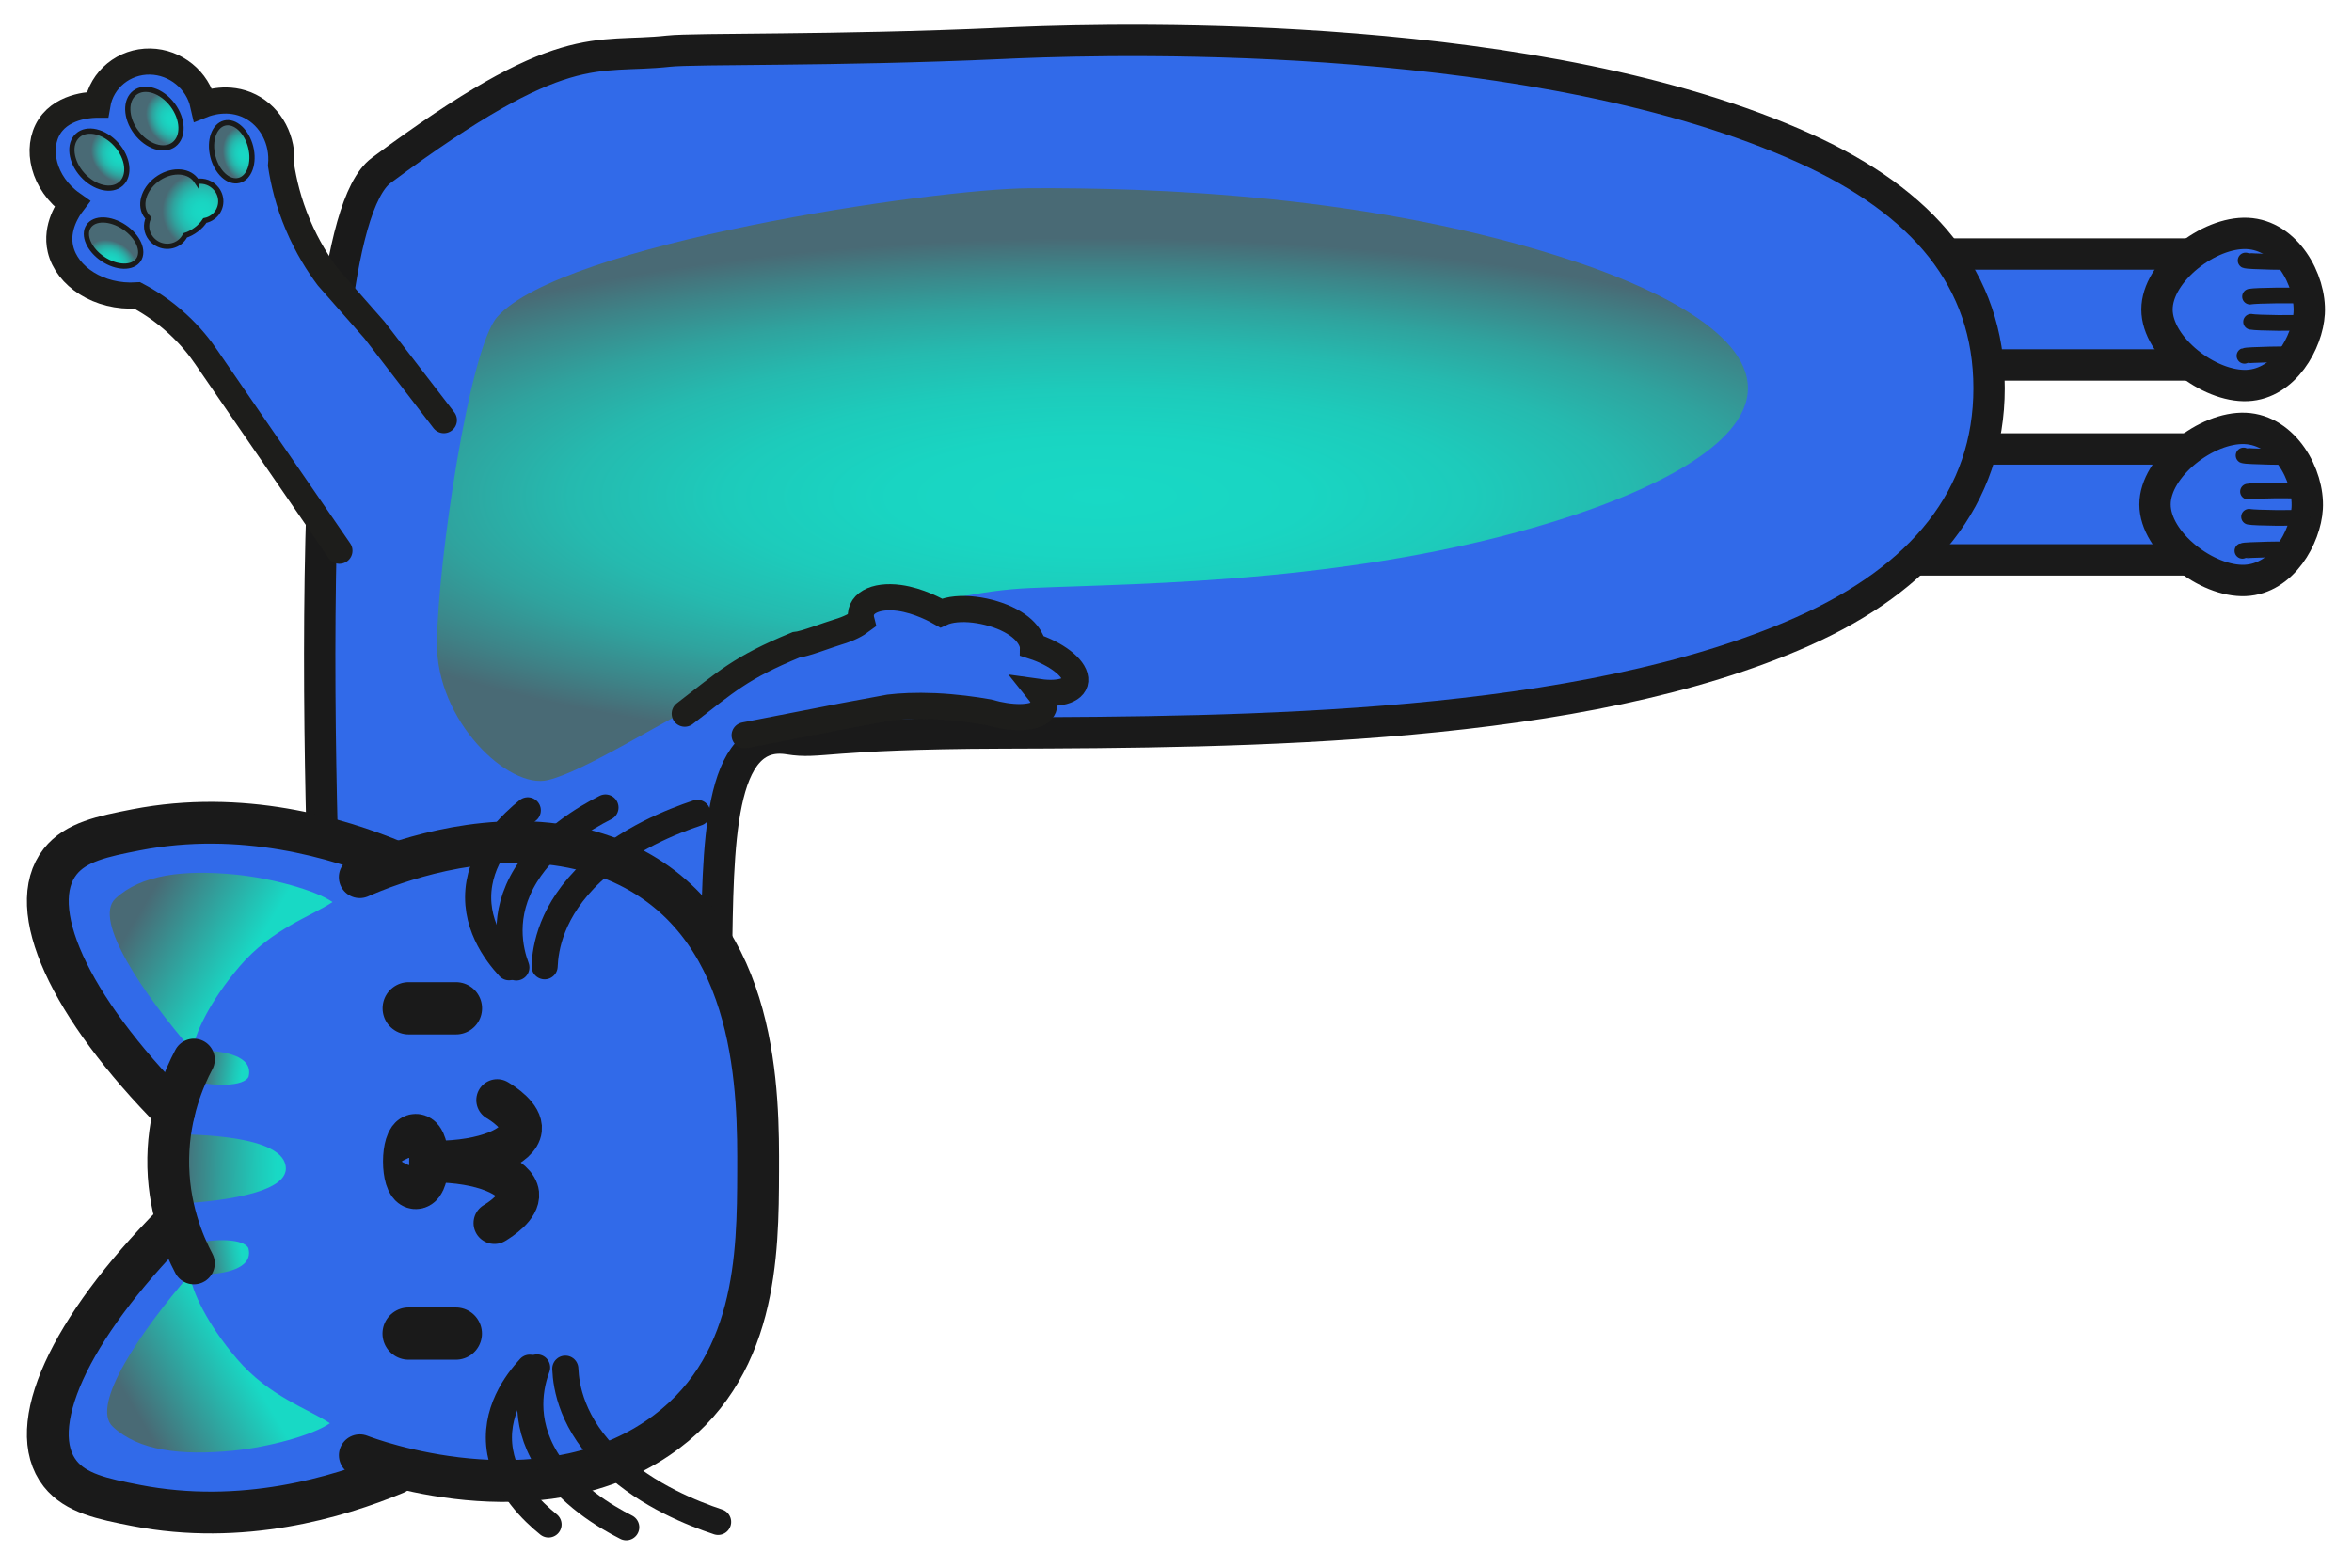
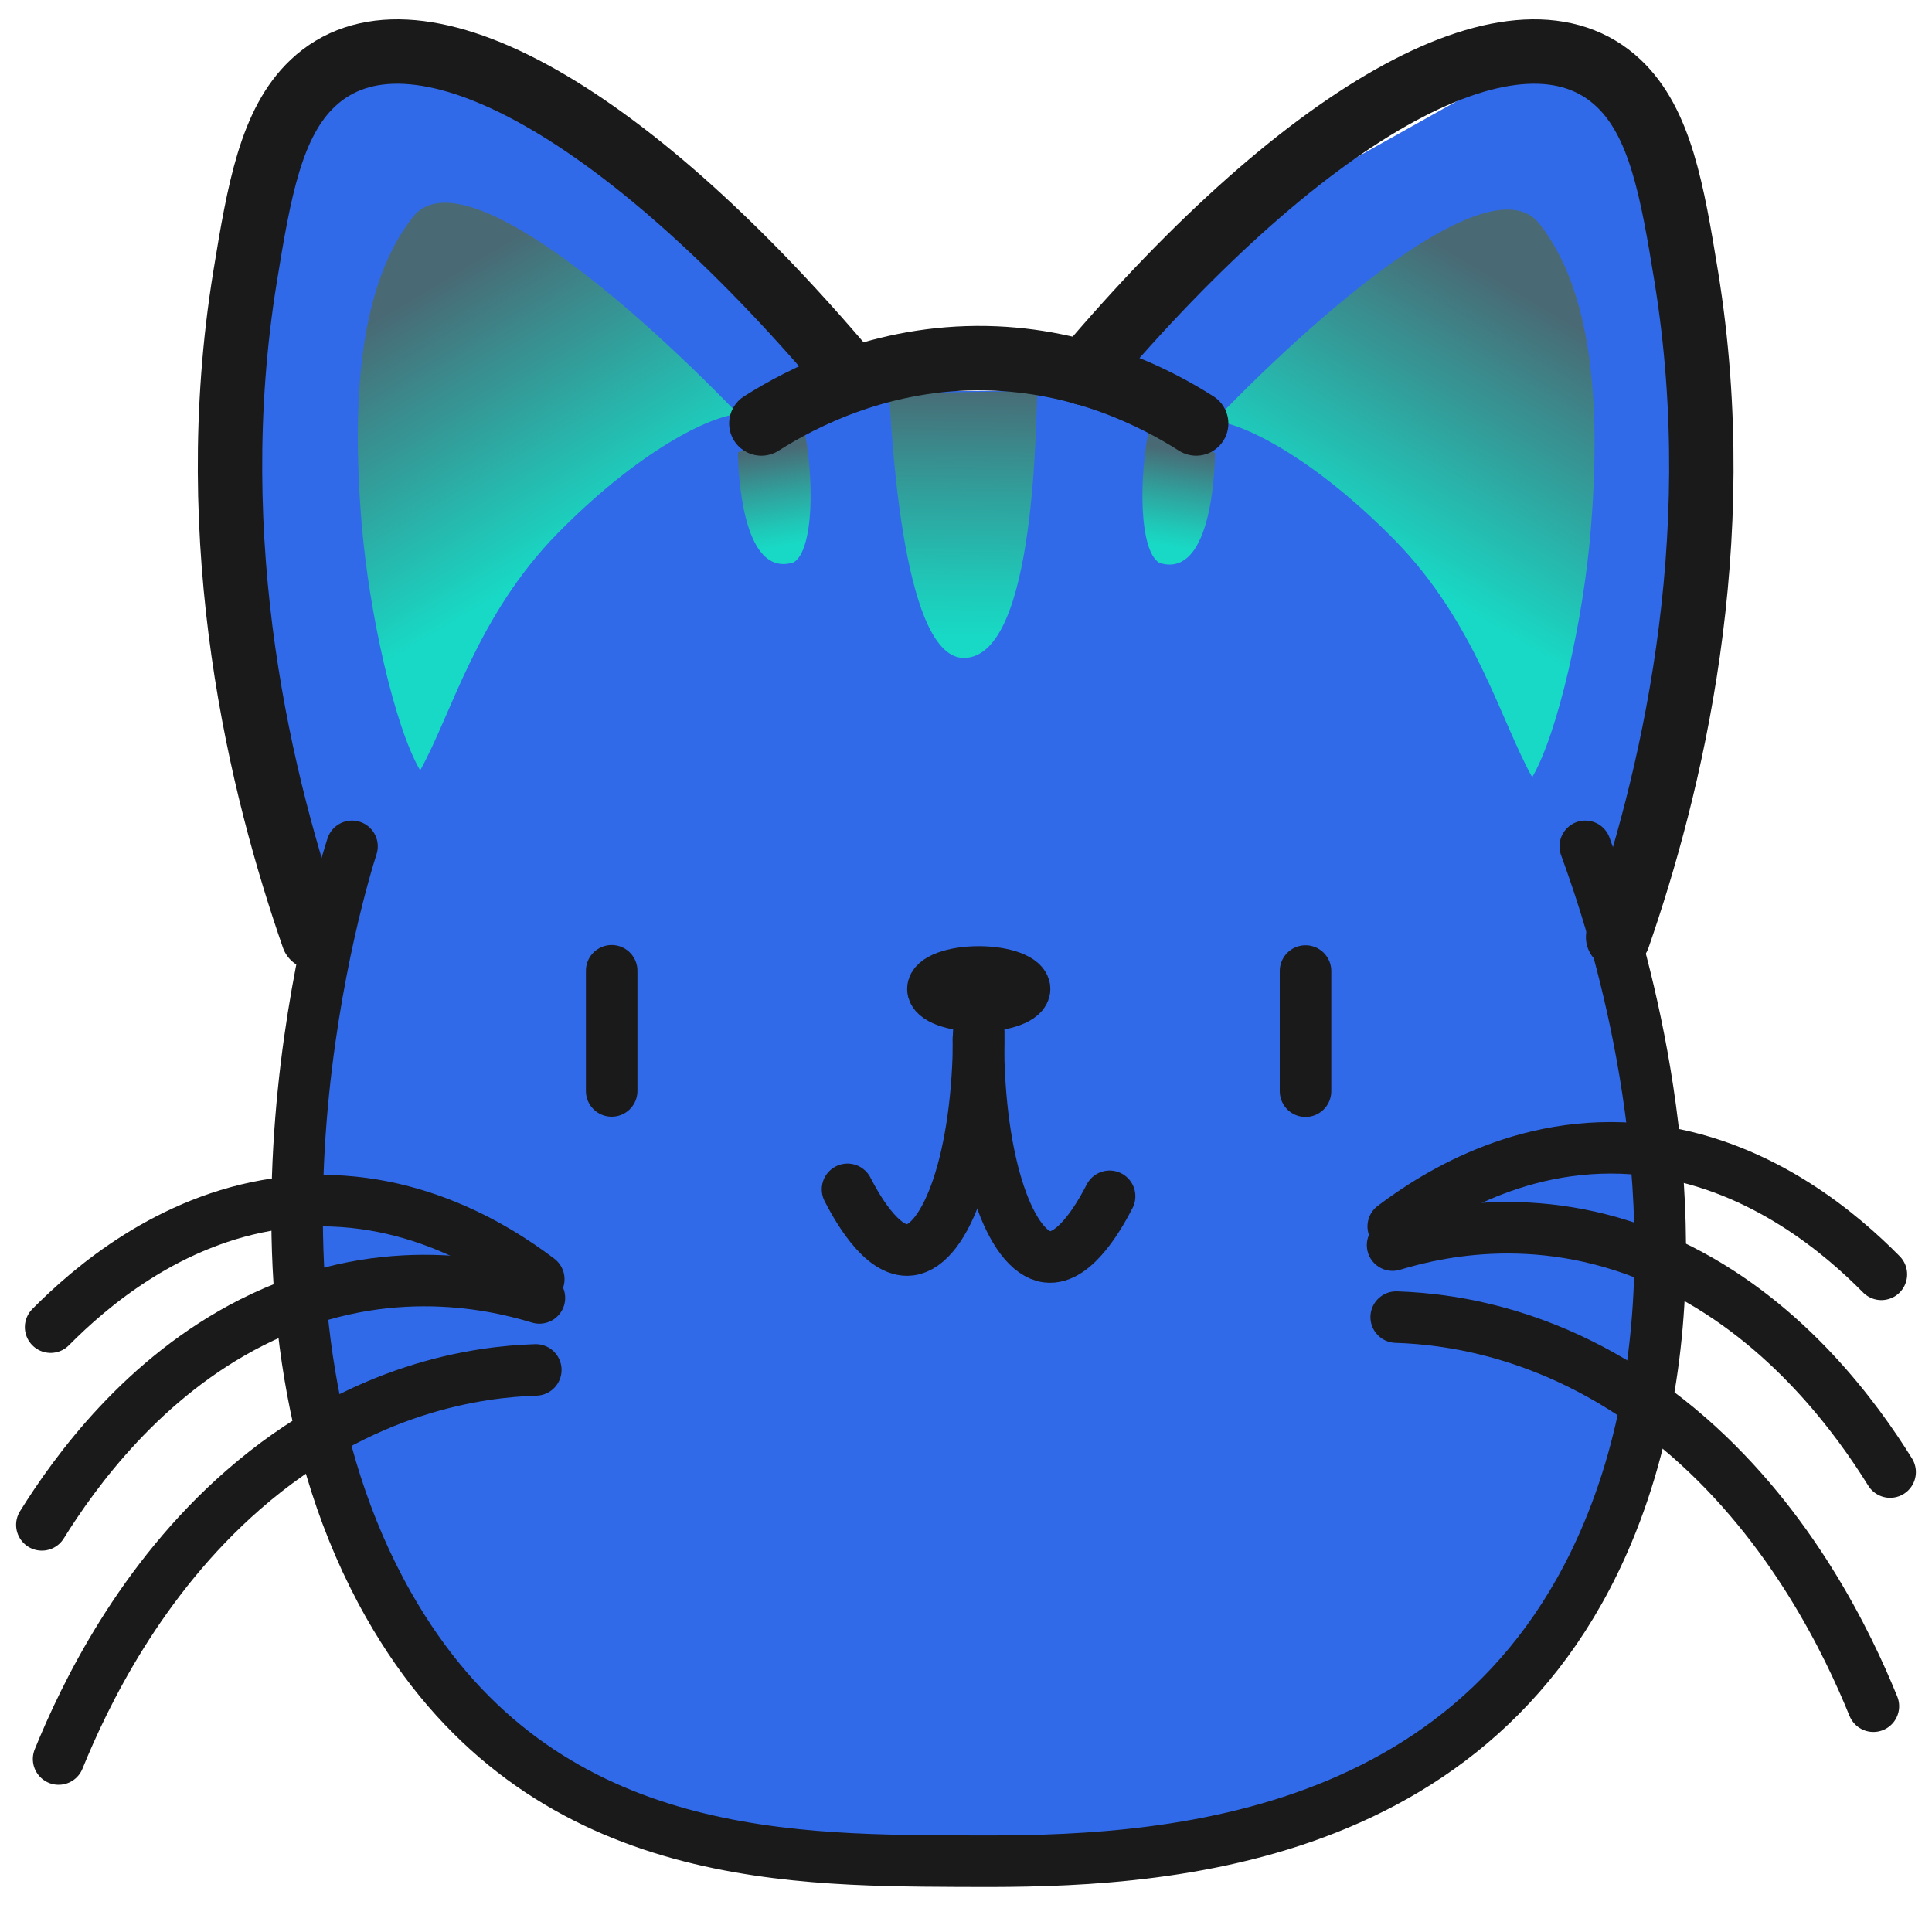
- <svg xmlns="http://www.w3.org/2000/svg" xmlns:xlink="http://www.w3.org/1999/xlink" id="Calque_1" viewBox="0 0 450 300">
+ <svg xmlns="http://www.w3.org/2000/svg" xmlns:xlink="http://www.w3.org/1999/xlink" id="Calque_1" viewBox="0 0 150 150">
  <defs>
-     <style>.cls-1{fill:url(#Dégradé_sans_nom_11-5);stroke-miterlimit:10;stroke-width:1px;}.cls-1,.cls-2,.cls-3,.cls-4,.cls-5,.cls-6,.cls-7,.cls-8,.cls-9,.cls-10,.cls-11{stroke:#1a1a1a;}.cls-2{fill:url(#Dégradé_sans_nom_11-4);stroke-miterlimit:10;stroke-width:1px;}.cls-3{fill:url(#Dégradé_sans_nom_11-2);stroke-miterlimit:10;stroke-width:1px;}.cls-4{fill:url(#Dégradé_sans_nom_11-3);stroke-miterlimit:10;stroke-width:1px;}.cls-5{fill:#1a1a1a;}.cls-5,.cls-7{stroke-width:10px;}.cls-5,.cls-7,.cls-8,.cls-9{stroke-linejoin:round;}.cls-5,.cls-7,.cls-8,.cls-9,.cls-12,.cls-10{stroke-linecap:round;}.cls-6{fill:url(#Dégradé_sans_nom_11-6);}.cls-6,.cls-12,.cls-10,.cls-11{stroke-miterlimit:10;}.cls-13{fill:url(#Dégradé_sans_nom_6);}.cls-13,.cls-14,.cls-15,.cls-16,.cls-17,.cls-18,.cls-19{stroke-width:0px;}.cls-14{fill:url(#Dégradé_sans_nom_5);}.cls-7,.cls-8,.cls-12,.cls-10{fill:none;}.cls-8{stroke-width:8px;}.cls-15{fill:url(#Dégradé_sans_nom_5-2);}.cls-16{fill:url(#Dégradé_sans_nom_6-2);}.cls-17{fill:url(#Dégradé_sans_nom_6-3);}.cls-9{stroke-width:3px;}.cls-9,.cls-11,.cls-18{fill:#316ae9;}.cls-12{stroke:#1d1d1b;}.cls-12,.cls-10{stroke-width:5px;}.cls-11{stroke-width:6px;}.cls-19{fill:url(#Dégradé_sans_nom_11);}</style>
-     <radialGradient id="Dégradé_sans_nom_11" cx="-199.73" cy="-26.83" fx="-199.73" fy="-26.83" r="103.43" gradientTransform="translate(158.76 -14.83) rotate(-90) scale(.55 -1.92)" gradientUnits="userSpaceOnUse">
-       <stop offset="0" stop-color="#18d9c5" />
-       <stop offset=".2" stop-color="#19d5c2" />
-       <stop offset=".36" stop-color="#1dcbbb" />
-       <stop offset=".51" stop-color="#25baaf" />
-       <stop offset=".64" stop-color="#2fa39e" />
-       <stop offset=".77" stop-color="#3d8488" />
-       <stop offset=".87" stop-color="#496a75" />
-     </radialGradient>
-     <linearGradient id="Dégradé_sans_nom_5" x1="96.42" y1="209.09" x2="82.87" y2="231.8" gradientTransform="translate(255.34 356.62) rotate(-90) scale(1 -1)" gradientUnits="userSpaceOnUse">
+     <style>.cls-1{stroke-width:5px;}.cls-1,.cls-2,.cls-3{stroke:#1a1a1a;stroke-linecap:round;stroke-linejoin:round;}.cls-1,.cls-3{fill:none;}.cls-2{fill:#1a1a1a;}.cls-2,.cls-3{stroke-width:4px;}.cls-4{fill:url(#Dégradé_sans_nom_4);}.cls-4,.cls-5,.cls-6,.cls-7,.cls-8,.cls-9{stroke-width:0px;}.cls-5{fill:url(#Dégradé_sans_nom_2);}.cls-6{fill:url(#Dégradé_sans_nom_4-2);}.cls-7{fill:url(#Dégradé_sans_nom_4-3);}.cls-8{fill:url(#Dégradé_sans_nom_2-2);}.cls-9{fill:#316ae9;}</style>
+     <linearGradient id="Dégradé_sans_nom_2" x1="43.44" y1="821.42" x2="29.44" y2="797.93" gradientTransform="translate(0 -778)" gradientUnits="userSpaceOnUse">
      <stop offset="0" stop-color="#18d9c5" />
      <stop offset=".85" stop-color="#496a75" />
    </linearGradient>
-     <linearGradient id="Dégradé_sans_nom_6" x1="132.69" y1="202.38" x2="132.95" y2="221" gradientTransform="translate(255.34 356.62) rotate(-90) scale(1 -1)" gradientUnits="userSpaceOnUse">
+     <linearGradient id="Dégradé_sans_nom_4" x1="74.53" y1="827.3" x2="74.79" y2="808.06" gradientTransform="translate(0 -778)" gradientUnits="userSpaceOnUse">
      <stop offset="0" stop-color="#18d9c5" />
      <stop offset=".2" stop-color="#1fc8b8" />
      <stop offset=".6" stop-color="#329c99" />
      <stop offset="1" stop-color="#496a75" />
    </linearGradient>
-     <linearGradient id="Dégradé_sans_nom_6-2" x1="116.88" y1="209.05" x2="115.78" y2="216.19" xlink:href="#Dégradé_sans_nom_6" />
-     <linearGradient id="Dégradé_sans_nom_5-2" x1="1807.28" y1="208.58" x2="1793.73" y2="231.28" gradientTransform="translate(255.34 -1622.48) rotate(90)" xlink:href="#Dégradé_sans_nom_5" />
-     <linearGradient id="Dégradé_sans_nom_6-3" x1="1951.06" y1="209.01" x2="1949.96" y2="216.16" gradientTransform="translate(255.34 -1745.86) rotate(90)" xlink:href="#Dégradé_sans_nom_6" />
-     <radialGradient id="Dégradé_sans_nom_11-2" cx="-532.1" cy="-499.51" fx="-532.1" fy="-499.51" r="9.62" gradientTransform="translate(265.76 -261.62) rotate(1.1) scale(.46 -.63) skewX(-.88)" xlink:href="#Dégradé_sans_nom_11" />
-     <radialGradient id="Dégradé_sans_nom_11-3" cx="-104.43" cy="-621.19" fx="-104.43" fy="-621.19" r="9.62" gradientTransform="translate(88.08 -387.65) rotate(2.39) scale(.55 -.68) skewX(-1.52)" xlink:href="#Dégradé_sans_nom_11" />
-     <radialGradient id="Dégradé_sans_nom_11-4" cx="1.92" cy="-672.81" fx="1.92" fy="-672.81" r="9.62" gradientTransform="translate(41.49 -432.69) rotate(2.65) scale(.55 -.68) skewX(-1.67)" xlink:href="#Dégradé_sans_nom_11" />
-     <radialGradient id="Dégradé_sans_nom_11-5" cx="384.66" cy="-861.42" fx="384.66" fy="-861.42" r="9.62" gradientTransform="translate(-124.38 -528.66) rotate(2.37) scale(.47 -.64) skewX(-1.84)" xlink:href="#Dégradé_sans_nom_11" />
-     <radialGradient id="Dégradé_sans_nom_11-6" cx="-323.83" cy="-1286.7" fx="-323.83" fy="-1286.7" r="21.11" gradientTransform="translate(-183.12 -453.27) rotate(-37.11) scale(.41 -.41) skewX(-1.28)" xlink:href="#Dégradé_sans_nom_11" />
+     <linearGradient id="Dégradé_sans_nom_4-2" x1="61.02" y1="820.37" x2="59.87" y2="812.96" xlink:href="#Dégradé_sans_nom_4" />
+     <linearGradient id="Dégradé_sans_nom_2-2" x1="-47.04" y1="821.94" x2="-61.05" y2="798.46" gradientTransform="translate(61.1 -778) rotate(-180) scale(1 -1)" xlink:href="#Dégradé_sans_nom_2" />
+     <linearGradient id="Dégradé_sans_nom_4-3" x1="93.86" y1="820.4" x2="92.72" y2="813" gradientTransform="translate(184.48 -778) rotate(-180) scale(1 -1)" xlink:href="#Dégradé_sans_nom_4" />
  </defs>
-   <rect class="cls-11" x="331.44" y="85.91" width="103.52" height="21.23" />
-   <path class="cls-11" d="m429.57,81.98c7.48.33,12.23,8.91,11.86,15.29-.32,5.49-4.67,13.48-11.86,13.81-7.33.33-17.27-7.32-17.26-14.55,0-7.2,9.88-14.88,17.26-14.55h0Z" />
-   <path class="cls-9" d="m429.03,105.41c.43-.2,9.4-.39,9.79-.25" />
-   <path class="cls-9" d="m429.25,87.16c.43.2,9.4.39,9.79.25" />
-   <path class="cls-9" d="m430.1,94.07c1.11-.23,9.11-.31,10.18-.11" />
-   <path class="cls-9" d="m430.3,98.89c1.11.23,9.11.31,10.18.11" />
-   <rect class="cls-11" x="331.83" y="48.61" width="103.52" height="21.23" />
-   <path class="cls-11" d="m429.95,44.67c7.48.33,12.23,8.91,11.86,15.29-.32,5.49-4.67,13.48-11.86,13.81-7.33.33-17.27-7.32-17.26-14.55,0-7.2,9.88-14.88,17.26-14.55h0Z" />
-   <path class="cls-9" d="m429.42,68.09c.43-.2,9.4-.39,9.79-.25" />
-   <path class="cls-9" d="m429.64,49.85c.43.2,9.4.39,9.79.25" />
-   <path class="cls-9" d="m430.49,56.76c1.11-.23,9.11-.31,10.18-.11" />
-   <path class="cls-9" d="m430.69,61.58c1.11.23,9.11.31,10.18.11" />
-   <path class="cls-11" d="m191.58,8.3c1.49-.07,2.82-.12,3.3-.14,21.25-.85,100.04-2.62,150.51,20.27,22.59,10.25,35.17,25.05,35.17,45.86s-12.75,36.35-35.65,46.55c-42.49,18.91-106.33,19.28-153.34,19.43-33.89.11-34.58,2.1-40.63,1.12-27.41-4.42.73,91.32-31.02,77.2-23.38-10.4-56.05-12.05-56.73-20.18-.58-6.99-7.98-152.65,9.75-165.8C108.01,6.57,113.59,11.35,127.9,9.79c5.03-.55,31.36-.04,63.67-1.48h0Z" />
-   <path class="cls-19" d="m334.42,74.27c0,11.46-20.66,20.07-32.97,24.2-39.49,13.2-82.85,13.13-104.38,14.06-38.13,1.65-78.01,33.23-92.2,36.74-7.55,1.87-21.45-11.31-21.27-26.32.19-15.56,6.19-56.24,11.52-62.29,12.37-14.01,83.23-24.55,101.95-24.64,23.2-.11,65.63,1.11,104.38,14.06,12.31,4.11,32.97,12.74,32.97,24.2h0Z" />
-   <polygon class="cls-18" points="78.18 281.25 42.36 290.6 12.88 283.43 9.14 273.11 20.64 248.58 37.09 232.78 78.18 281.25" />
-   <polygon class="cls-18" points="79.19 165.42 43.35 156.07 13.87 163.23 10.13 173.55 21.64 198.08 38.08 213.89 79.19 165.42" />
-   <path class="cls-18" d="m90.53,161.51c1.02-.11,22.78-2.31,39.2,10.84,16.01,12.81,16.35,31.72,16.7,49.93.31,16.54.57,30.41-10.53,43.03-10.35,11.78-28.5,20.07-45.37,17.74-8.71-1.21-17.89-5.19-27.95-10.84-8.59-4.82-12.82-6.79-17.97-12.64-10.53-11.97-9.91-27.32-9.98-37.28-.07-9.97-.18-24.3,10.34-36.78,6.32-7.5,15.79-11.1,22.87-14.78,7.28-3.79,12.92-8.08,22.68-9.19h0Z" />
-   <path class="cls-14" d="m36.36,243.86c-9.43,10.89-19.14,25.07-14.79,29.15,4.9,4.6,13.06,5.58,23.04,4.6,6.72-.67,15.24-2.96,18.51-5.25-4.17-2.79-11.61-5.09-17.79-12.32-5.72-6.69-8.66-13.04-8.99-16.18h.02Z" />
-   <path class="cls-13" d="m34.82,230.32c1.52-.15,19.79-.98,19.87-6.65.09-6.65-18.6-6.47-20.06-6.65" />
-   <path class="cls-16" d="m39.26,243.86c3.17-.08,9.34-.9,8.26-5.01-.9-1.81-6.36-1.9-10.53-.82" />
-   <path class="cls-15" d="m36.86,201.12c-9.43-10.89-19.14-25.07-14.79-29.15,4.9-4.6,13.06-5.58,23.04-4.6,6.72.67,15.24,2.96,18.51,5.25-4.17,2.79-11.61,5.09-17.79,12.32-5.72,6.69-8.66,13.04-8.99,16.18h.02Z" />
-   <path class="cls-17" d="m39.29,201.06c3.17.08,9.34.9,8.26,5.01-.9,1.81-6.36,1.9-10.53.82" />
-   <path class="cls-8" d="m68.84,278.49c2.07.8,33.66,12.51,56.98-3.28,19.09-12.93,19.18-35.18,19.23-51.07.05-14.55.18-45.88-24.68-58.3-16.23-8.11-34.73-3.97-44.73-.61-3.37,1.13-5.77,2.18-6.81,2.63" />
-   <path class="cls-8" d="m33.29,212.83c-20.19-20.39-28.69-39.19-21.78-47.95,2.97-3.76,8.12-4.83,14.52-6.08,20.2-3.93,38.46,1.48,49.63,6.12" />
-   <path class="cls-8" d="m33.29,234.06c-20.19,20.39-28.69,39.19-21.78,47.95,2.97,3.76,8.12,4.83,14.52,6.08,20.2,3.93,38.46-1.48,49.63-6.12" />
-   <path class="cls-8" d="m37.09,241.77c-1.92-3.63-5.06-10.8-4.9-20.2.15-8.64,3.01-15.24,4.9-18.8" />
-   <ellipse class="cls-5" cx="79.55" cy="222.27" rx="1.27" ry="4.11" />
-   <path class="cls-8" d="m82.77,222.27c9.63,0,16.02,2.98,16.38,6.16.28,2.58-3.47,4.97-4.55,5.62" />
-   <path class="cls-8" d="m83.3,222.3c9.63,0,16.02-2.98,16.38-6.16.28-2.58-3.47-4.97-4.55-5.62" />
-   <line class="cls-7" x1="78.18" y1="255.2" x2="87.21" y2="255.2" />
-   <line class="cls-7" x1="78.2" y1="192.95" x2="87.23" y2="192.95" />
-   <path class="cls-10" d="m104.95,291.73c-3.01-2.44-8.08-7.26-9.25-13.86-1.36-7.62,3.21-13.49,5.65-16.14" />
-   <path class="cls-10" d="m119.81,292.26c-4.02-2.04-11.09-6.24-15.21-12.9-4.76-7.7-3.01-14.54-1.84-17.68" />
-   <path class="cls-10" d="m137.39,291.24c-4.78-1.59-13.44-5-20.21-11.34-7.82-7.33-8.88-14.6-9.02-17.98" />
-   <path class="cls-10" d="m100.98,155.07c-3.01,2.44-8.08,7.26-9.25,13.87-1.36,7.63,3.21,13.5,5.65,16.15" />
-   <path class="cls-10" d="m115.84,154.53c-4.02,2.04-11.09,6.24-15.21,12.91-4.76,7.7-3.01,14.55-1.84,17.69" />
-   <path class="cls-10" d="m133.43,155.56c-4.78,1.59-13.44,5-20.21,11.35-7.82,7.33-8.88,14.61-9.02,18" />
-   <path class="cls-18" d="m129.68,135.23c7.33,1.11,13.07,5.23,12.79,5.47,9.5-1.92,17.74-3.46,24.5-4.76,2.69-.52,6.95-1.35,13.89-.8,3.33.26,6.26.76,8.21,1.14,5.35,1.47,9.77,1.22,10.83-.39.82-1.25-.6-2.92-1.1-3.47,5.7.45,8.27-1.62,6.6-4.1-1.14-1.7-4.23-3.5-7.8-4.69,0-.3.02-2.49-3.18-4.43-3.63-2.19-10.26-3.41-14.36-1.89-1.18-.75-3.78-2.27-6.75-2.87-4.65-.93-8.83.66-8.47,4.35-.97.56-2.56,1.36-4.94,2.04-3.44,1-6.47,3.74-8.06,3.87-5.94.48-11.52,5.26-22.16,10.53h0Z" />
-   <path class="cls-12" d="m142.47,140.71l18.97-3.7,8.69-1.61c2.1-.25,5.01-.42,8.74-.26,3.91.18,7.48.67,10.21,1.15,4.39,1.27,8.37,1.24,9.97-.04,1.67-1.33.04-3.47-.24-3.82,4.23.6,7.12-.49,6.91-2.56-.21-2.13-3.64-4.78-8.11-6.22,0-.18-.27-2.75-4.29-4.89-3.95-2.11-10-2.97-13.25-1.44-.8-.46-4.25-2.39-8.03-2.9-4.64-.63-8.07,1.09-7.21,4.39-.9.68-2.32,1.49-4.5,2.13-1.96.58-6.42,2.33-8.05,2.47-10.64,4.39-13.29,7.02-21.27,13.16" />
-   <path class="cls-18" d="m64.94,105.4c-1.63-8.15,19.67-25.8,20.42-25.44-10.13-11.08-12.41-15.36-19.47-23.25-2.8-3.12-7.28-8.1-10.02-15.9-1.32-3.75-1.84-6.99-2.07-9.15.38-5.85-2.79-10.9-7.28-12.36-3.46-1.12-6.62.24-7.63.72-2.27-6.4-8.69-9.64-13.62-8.12-3.39,1.04-5.89,4.26-6.64,8.14-.72-.06-5.95-.39-8.7,2.95-3.11,3.78-2.14,11.14,3.86,16.02-1.11,1.22-3.21,3.94-2.89,7.24.5,5.14,6.72,10.12,15.33,10.29,1.91,1.18,4.73,3.11,7.76,5.92,4.39,4.05,6.93,7.83,8.15,9.65,4.61,6.83,12.59,18.34,22.78,33.29h.02Z" />
-   <ellipse class="cls-3" cx="21.73" cy="46.52" rx="3.67" ry="5.75" transform="translate(-29.02 38.71) rotate(-56.22)" />
-   <ellipse class="cls-4" cx="19.01" cy="30.55" rx="4.35" ry="6.21" transform="translate(-15.54 20.5) rotate(-41.89)" />
-   <ellipse class="cls-2" cx="29.54" cy="22.7" rx="4.35" ry="6.2" transform="translate(-7.71 22.27) rotate(-36.88)" />
-   <ellipse class="cls-1" cx="44.35" cy="29.05" rx="3.73" ry="5.66" transform="translate(-5.75 11.69) rotate(-14.12)" />
-   <path class="cls-6" d="m37.66,34.73c-.08-.12-.16-.25-.26-.37-1.53-1.94-4.87-1.94-7.44,0-2.57,1.95-3.4,5.09-1.87,7.03.1.11.19.23.3.33-.57,1.24-.43,2.75.5,3.91,1.33,1.68,3.77,2,5.45.73.48-.36.84-.82,1.09-1.32.67-.2,1.41-.58,2.12-1.11s1.27-1.14,1.64-1.73c.56-.11,1.1-.34,1.57-.7,1.68-1.27,1.98-3.67.65-5.33-.92-1.17-2.38-1.68-3.75-1.45h0Z" />
-   <path class="cls-12" d="m84.92,80.4l-13.27-17.24-8.9-10.11c-1.81-2.42-3.94-5.75-5.73-9.97-1.88-4.41-2.77-8.4-3.24-11.42.47-4.79-1.93-9.32-5.93-11.33-4.17-2.1-8.29-.58-8.97-.31-1.05-4.71-5.32-8.16-10.15-8.24-4.97-.09-9.28,3.41-10.1,8.26-.41,0-6.39-.11-9.15,4.13-2.71,4.17-1.25,10.9,4.31,14.83-.63.83-3.22,4.46-2.22,8.68,1.21,5.17,7.3,9.33,14.67,8.85,2.14,1.13,4.91,2.86,7.71,5.44,2.52,2.31,4.33,4.61,5.58,6.47,8.47,12.32,16.95,24.63,25.41,36.95" />
+   <polygon class="cls-9" points="24.95 75.37 16.86 38.34 23.06 7.87 31.99 4 53.22 15.89 66.89 32.88 24.95 75.37" />
+   <polygon class="cls-9" points="125.18 76.4 133.28 39.37 127.07 8.89 118.15 5.03 96.92 16.92 83.24 33.91 125.18 76.4" />
+   <path class="cls-9" d="m128.57,88.12c.1,1.05,1.99,23.54-9.38,40.52-11.08,16.54-27.46,16.9-43.21,17.26-14.31.32-26.32.59-37.24-10.88-10.19-10.71-17.38-29.46-15.35-46.9,1.05-9,4.5-18.49,9.38-28.89,4.17-8.88,5.88-13.24,10.94-18.57,10.35-10.88,23.65-10.24,32.27-10.31,8.63-.08,21.03-.18,31.84,10.69,6.5,6.53,9.6,16.32,12.79,23.64,3.28,7.51,6.99,13.36,7.96,23.44h0Z" />
+   <path class="cls-5" d="m57.29,32.13c-9.42-9.75-21.7-19.77-25.23-15.29-3.98,5.07-4.83,13.51-3.98,23.83.58,6.95,2.56,15.76,4.54,19.14,2.42-4.31,4.4-12.01,10.66-18.39,5.8-5.91,11.28-8.96,14-9.28h0Z" />
+   <path class="cls-4" d="m69.03,30.54c.13,1.56.85,20.46,5.76,20.54,5.76.1,5.6-19.23,5.76-20.73" />
+   <path class="cls-6" d="m57.29,35.13c.07,3.28.78,9.66,4.33,8.53,1.56-.94,1.65-6.58.71-10.88" />
+   <path class="cls-8" d="m94.29,32.66c9.42-9.75,21.7-19.77,25.23-15.29,3.98,5.07,4.83,13.51,3.98,23.83-.57,6.95-2.56,15.76-4.54,19.14-2.42-4.31-4.4-12.01-10.66-18.39-5.79-5.91-11.28-8.96-14-9.28h0Z" />
+   <path class="cls-7" d="m94.34,35.17c-.07,3.28-.78,9.66-4.33,8.53-1.56-.94-1.64-6.58-.71-10.88" />
+   <path class="cls-3" d="m27.33,65.71c-.69,2.14-10.83,34.79,2.84,58.9,11.19,19.73,30.44,19.82,44.2,19.89,12.58.06,39.71.18,50.46-25.51,7.02-16.77,3.44-35.89.53-46.24-.98-3.48-1.89-5.96-2.28-7.04" />
+   <path class="cls-1" d="m84.16,28.96C101.8,8.1,118.07-.7,125.66,6.45c3.26,3.07,4.18,8.4,5.26,15.01,3.4,20.88-1.28,39.74-5.29,51.3" />
+   <path class="cls-1" d="m65.79,28.96C48.15,8.1,31.88-.7,24.29,6.45c-3.26,3.07-4.18,8.4-5.26,15.01-3.4,20.88,1.28,39.74,5.3,51.3" />
+   <path class="cls-1" d="m59.11,32.88c3.14-1.99,9.35-5.23,17.49-5.07,7.47.15,13.18,3.11,16.27,5.07" />
+   <ellipse class="cls-2" cx="75.99" cy="76.78" rx="3.56" ry="1.32" />
+   <path class="cls-3" d="m75.99,80.11c0,9.95-2.58,16.57-5.33,16.93-2.24.29-4.29-3.6-4.86-4.7" />
+   <path class="cls-3" d="m75.96,80.65c0,9.95,2.58,16.57,5.33,16.93,2.24.29,4.29-3.6,4.86-4.7" />
+   <line class="cls-3" x1="47.49" y1="75.37" x2="47.49" y2="84.7" />
+   <line class="cls-3" x1="101.36" y1="75.39" x2="101.36" y2="84.72" />
+   <path class="cls-3" d="m3.93,103.04c3.08-3.11,9.17-8.35,17.51-9.57,9.63-1.4,17.05,3.32,20.39,5.85" />
+   <path class="cls-3" d="m3.25,118.39c2.58-4.15,7.88-11.46,16.3-15.72,9.73-4.92,18.35-3.11,22.33-1.9" />
+   <path class="cls-3" d="m4.55,136.57c2.01-4.94,6.31-13.89,14.33-20.89,9.25-8.08,18.44-9.18,22.72-9.32" />
+   <path class="cls-3" d="m146.07,98.94c-3.07-3.11-9.16-8.35-17.51-9.57-9.63-1.4-17.04,3.32-20.39,5.85" />
+   <path class="cls-3" d="m146.75,114.29c-2.58-4.15-7.88-11.46-16.3-15.72-9.72-4.92-18.35-3.11-22.33-1.9" />
+   <path class="cls-3" d="m145.45,132.47c-2.01-4.94-6.32-13.89-14.33-20.89-9.25-8.08-18.43-9.18-22.72-9.32" />
</svg>
